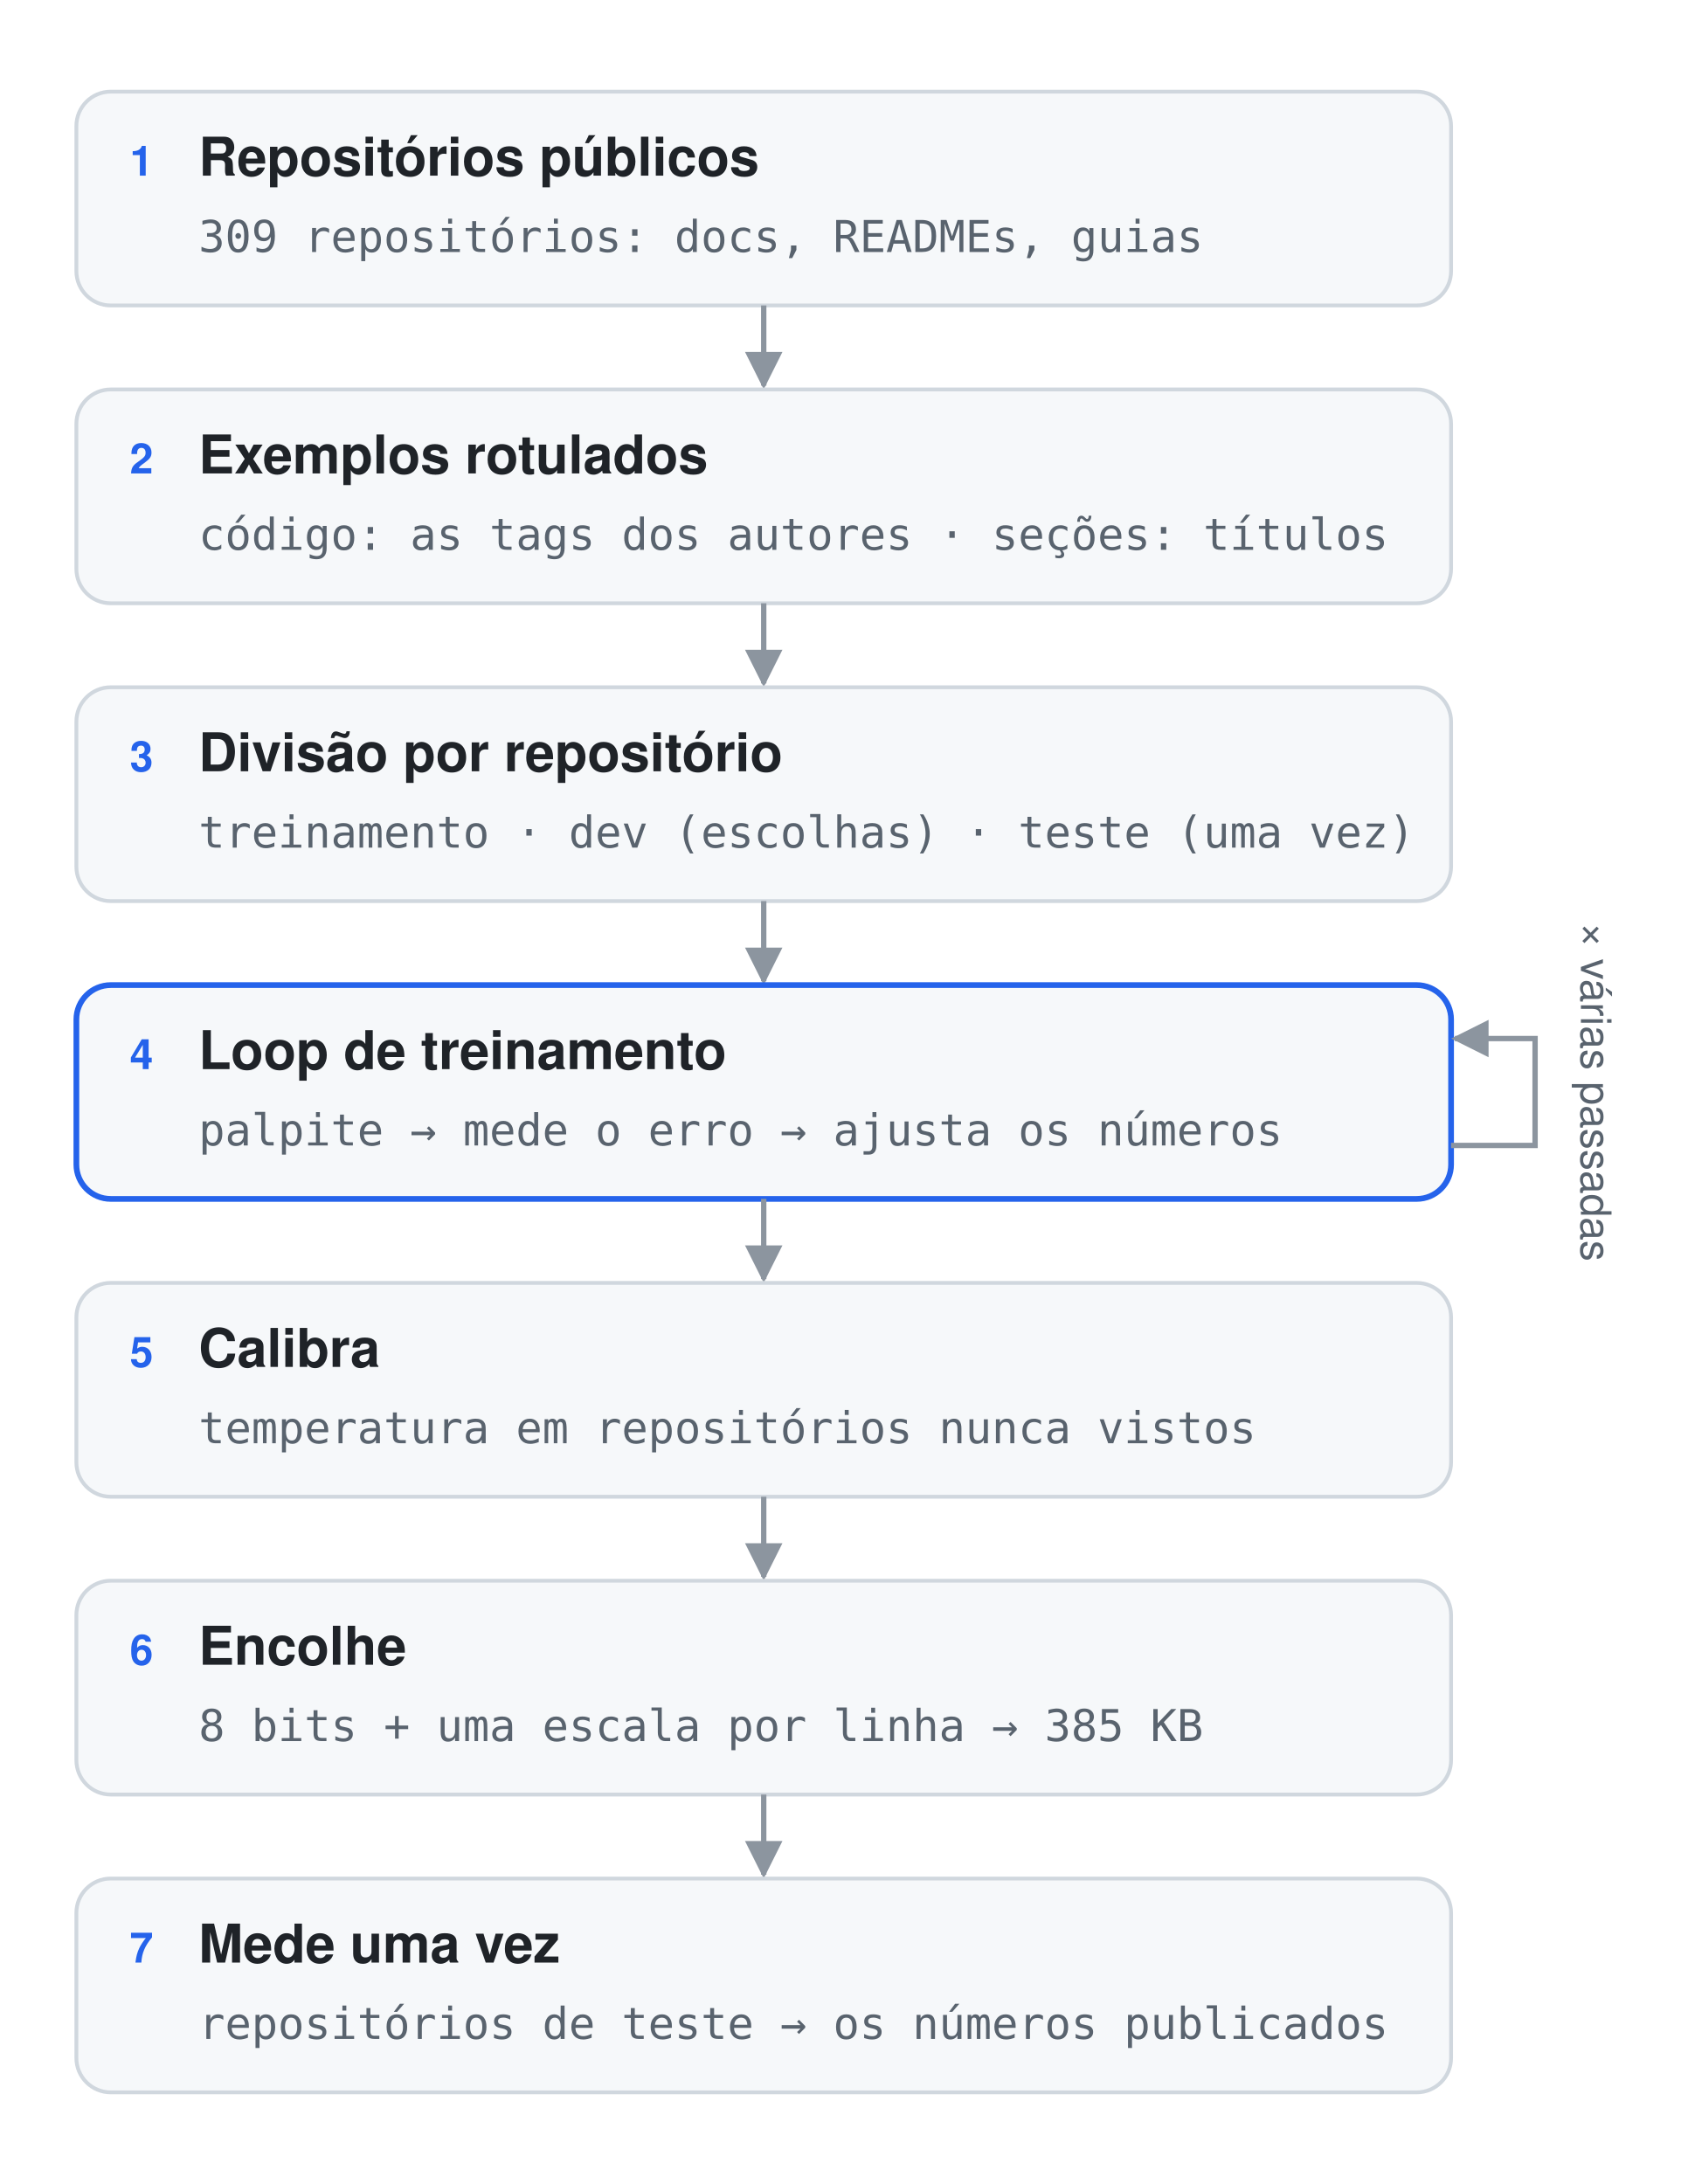
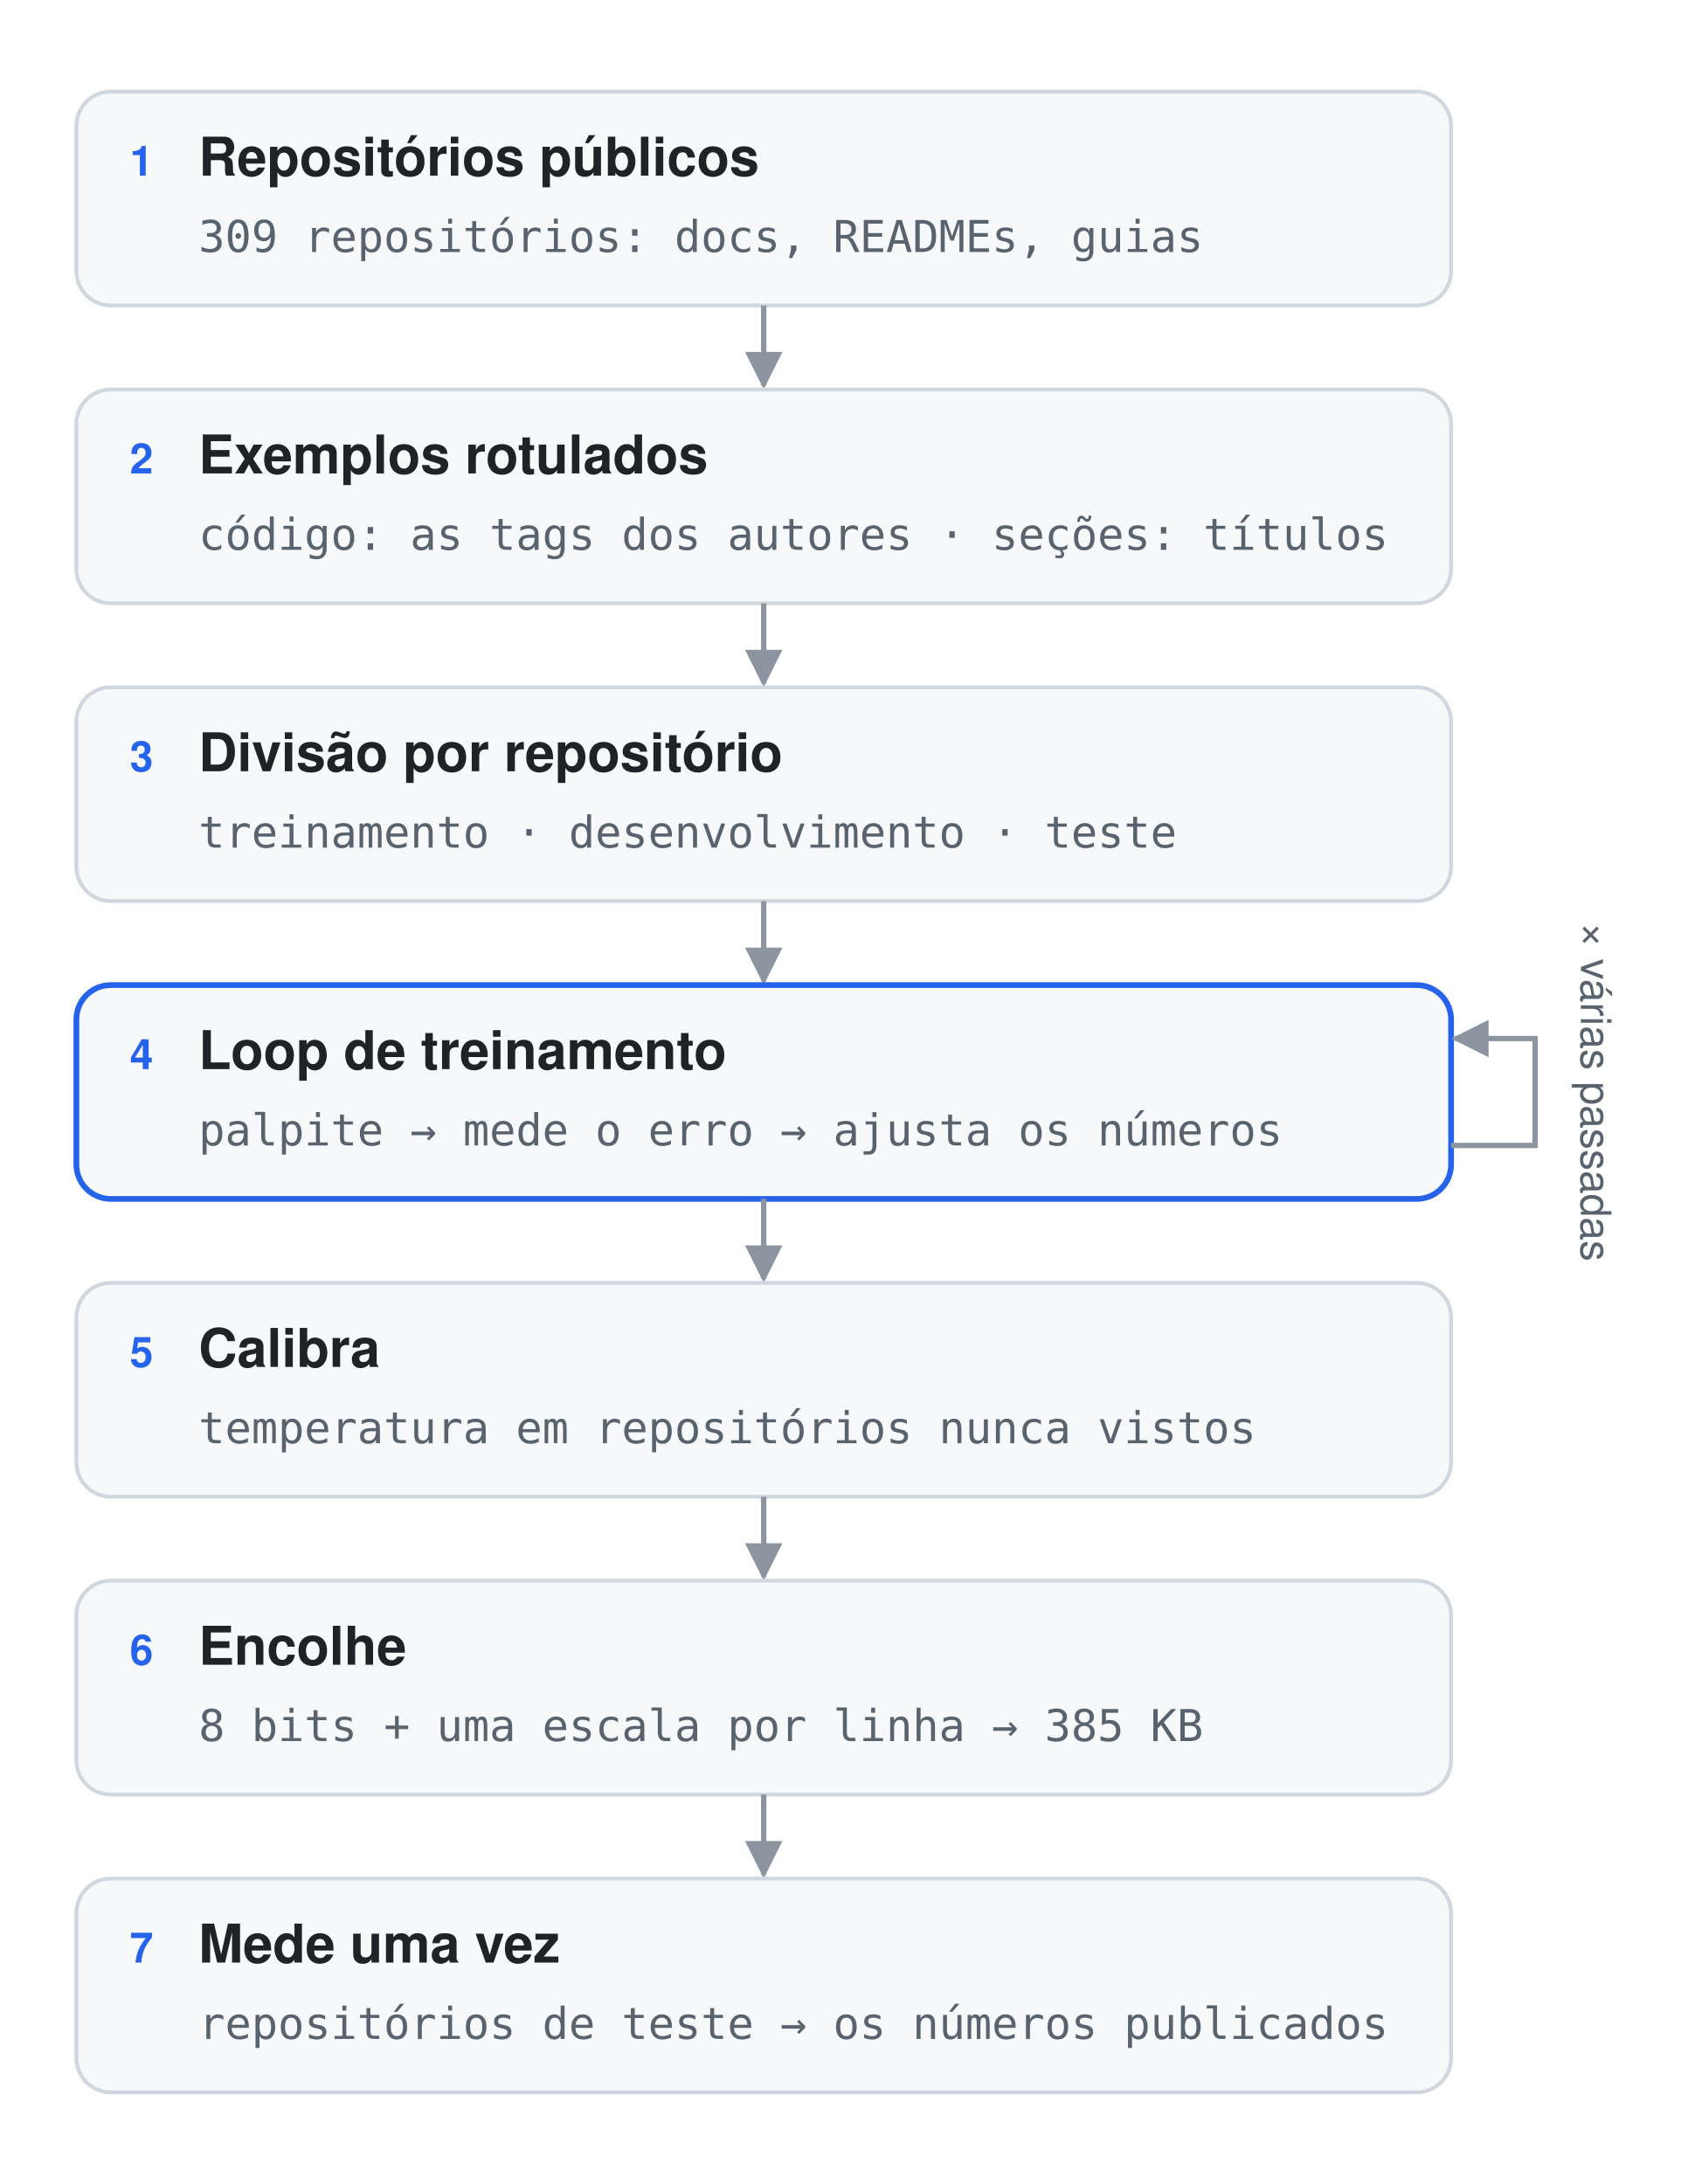
<svg xmlns="http://www.w3.org/2000/svg" viewBox="0 0 440 572" width="440" height="572" role="img" aria-labelledby="msd-title-models-training msd-desc-models-training" font-family="system-ui, -apple-system, 'Segoe UI', Helvetica, Arial, sans-serif">
  <style>
  .msd-lane { fill: none; stroke: #d8dee4; }
  .msd-lane-t { fill: #2563eb; font-size: 11px; font-weight: 600; letter-spacing: .08em; }
  .msd-box { fill: #f6f8fa; stroke: #d0d7de; }
  .msd-box.msd-accent { stroke: #2563eb; stroke-width: 1.5; }
  .msd-box.msd-dashed, .msd-group { stroke-dasharray: 4 3; }
  .msd-group { fill: none; stroke: #8c959f; }
  .msd-t { fill: #1f2328; font-size: 14px; font-weight: 600; }
  .msd-s { fill: #59636e; font-size: 12px; }
  .msd-s.msd-small { font-size: 11px; }
  .msd-label { fill: #59636e; font-size: 11px; }
  .msd-note { fill: #59636e; font-size: 11.5px; font-style: italic; }
  .msd-mono { fill: #59636e; font-size: 11.5px; font-family: ui-monospace, SFMono-Regular, Menlo, Consolas, monospace; }
  .msd-step { fill: #2563eb; font-size: 11px; font-weight: 700; }
  .msd-line { fill: none; stroke: #8c959f; stroke-width: 1.4; }
  .msd-head { fill: #8c959f; }
  @media (prefers-color-scheme: dark) {
    .msd-lane { stroke: #30363d; }
    .msd-lane-t { fill: #58a6ff; }
    .msd-box { fill: #161b22; stroke: #30363d; }
    .msd-box.msd-accent { stroke: #58a6ff; }
    .msd-group { stroke: #6e7681; }
    .msd-t { fill: #e6edf3; }
    .msd-s, .msd-label, .msd-note, .msd-mono { fill: #8b949e; }
    .msd-step { fill: #58a6ff; }
    .msd-line { stroke: #6e7681; }
    .msd-head { fill: #6e7681; }
  }
</style>
  <defs>
    <marker id="msd-arrow-models-training" viewBox="0 0 10 10" refX="9" refY="5" markerWidth="7" markerHeight="7" orient="auto-start-reverse">
      <path class="msd-head" d="M0,0 L10,5 L0,10 z" />
    </marker>
  </defs>
  <rect class="msd-box " x="20" y="24" width="360" height="56" rx="9" />
  <text class="msd-step" x="34" y="46">1</text>
  <text class="msd-t" x="52" y="46">Repositórios públicos</text>
  <text class="msd-mono" x="52" y="66">309 repositórios: docs, READMEs, guias</text>
  <path class="msd-line" d="M200.0,80 L200.0,101" marker-end="url(#msd-arrow-models-training)" />
  <rect class="msd-box " x="20" y="102" width="360" height="56" rx="9" />
  <text class="msd-step" x="34" y="124">2</text>
  <text class="msd-t" x="52" y="124">Exemplos rotulados</text>
  <text class="msd-mono" x="52" y="144">código: as tags dos autores · seções: títulos</text>
  <path class="msd-line" d="M200.0,158 L200.0,179" marker-end="url(#msd-arrow-models-training)" />
  <rect class="msd-box " x="20" y="180" width="360" height="56" rx="9" />
  <text class="msd-step" x="34" y="202">3</text>
  <text class="msd-t" x="52" y="202">Divisão por repositório</text>
-   <text class="msd-mono" x="52" y="222">treinamento · dev (escolhas) · teste (uma vez)</text>
+   <text class="msd-mono" x="52" y="222">treinamento · desenvolvimento · teste</text>
  <path class="msd-line" d="M200.0,236 L200.0,257" marker-end="url(#msd-arrow-models-training)" />
  <rect class="msd-box msd-accent" x="20" y="258" width="360" height="56" rx="9" />
  <text class="msd-step" x="34" y="280">4</text>
  <text class="msd-t" x="52" y="280">Loop de treinamento</text>
  <text class="msd-mono" x="52" y="300">palpite → mede o erro → ajusta os números</text>
  <path class="msd-line" d="M200.0,314 L200.0,335" marker-end="url(#msd-arrow-models-training)" />
  <rect class="msd-box " x="20" y="336" width="360" height="56" rx="9" />
  <text class="msd-step" x="34" y="358">5</text>
  <text class="msd-t" x="52" y="358">Calibra</text>
  <text class="msd-mono" x="52" y="378">temperatura em repositórios nunca vistos</text>
  <path class="msd-line" d="M200.0,392 L200.0,413" marker-end="url(#msd-arrow-models-training)" />
  <rect class="msd-box " x="20" y="414" width="360" height="56" rx="9" />
  <text class="msd-step" x="34" y="436">6</text>
  <text class="msd-t" x="52" y="436">Encolhe</text>
  <text class="msd-mono" x="52" y="456">8 bits + uma escala por linha → 385 KB</text>
  <path class="msd-line" d="M200.0,470 L200.0,491" marker-end="url(#msd-arrow-models-training)" />
  <rect class="msd-box " x="20" y="492" width="360" height="56" rx="9" />
  <text class="msd-step" x="34" y="514">7</text>
  <text class="msd-t" x="52" y="514">Mede uma vez</text>
  <text class="msd-mono" x="52" y="534">repositórios de teste → os números publicados</text>
  <path class="msd-line" d="M380,300 L402,300 L402,272 L381,272" marker-end="url(#msd-arrow-models-training)" />
  <text class="msd-label" x="414" y="286.0" text-anchor="middle" transform="rotate(90 414 286.0)">× várias passadas</text>
</svg>
